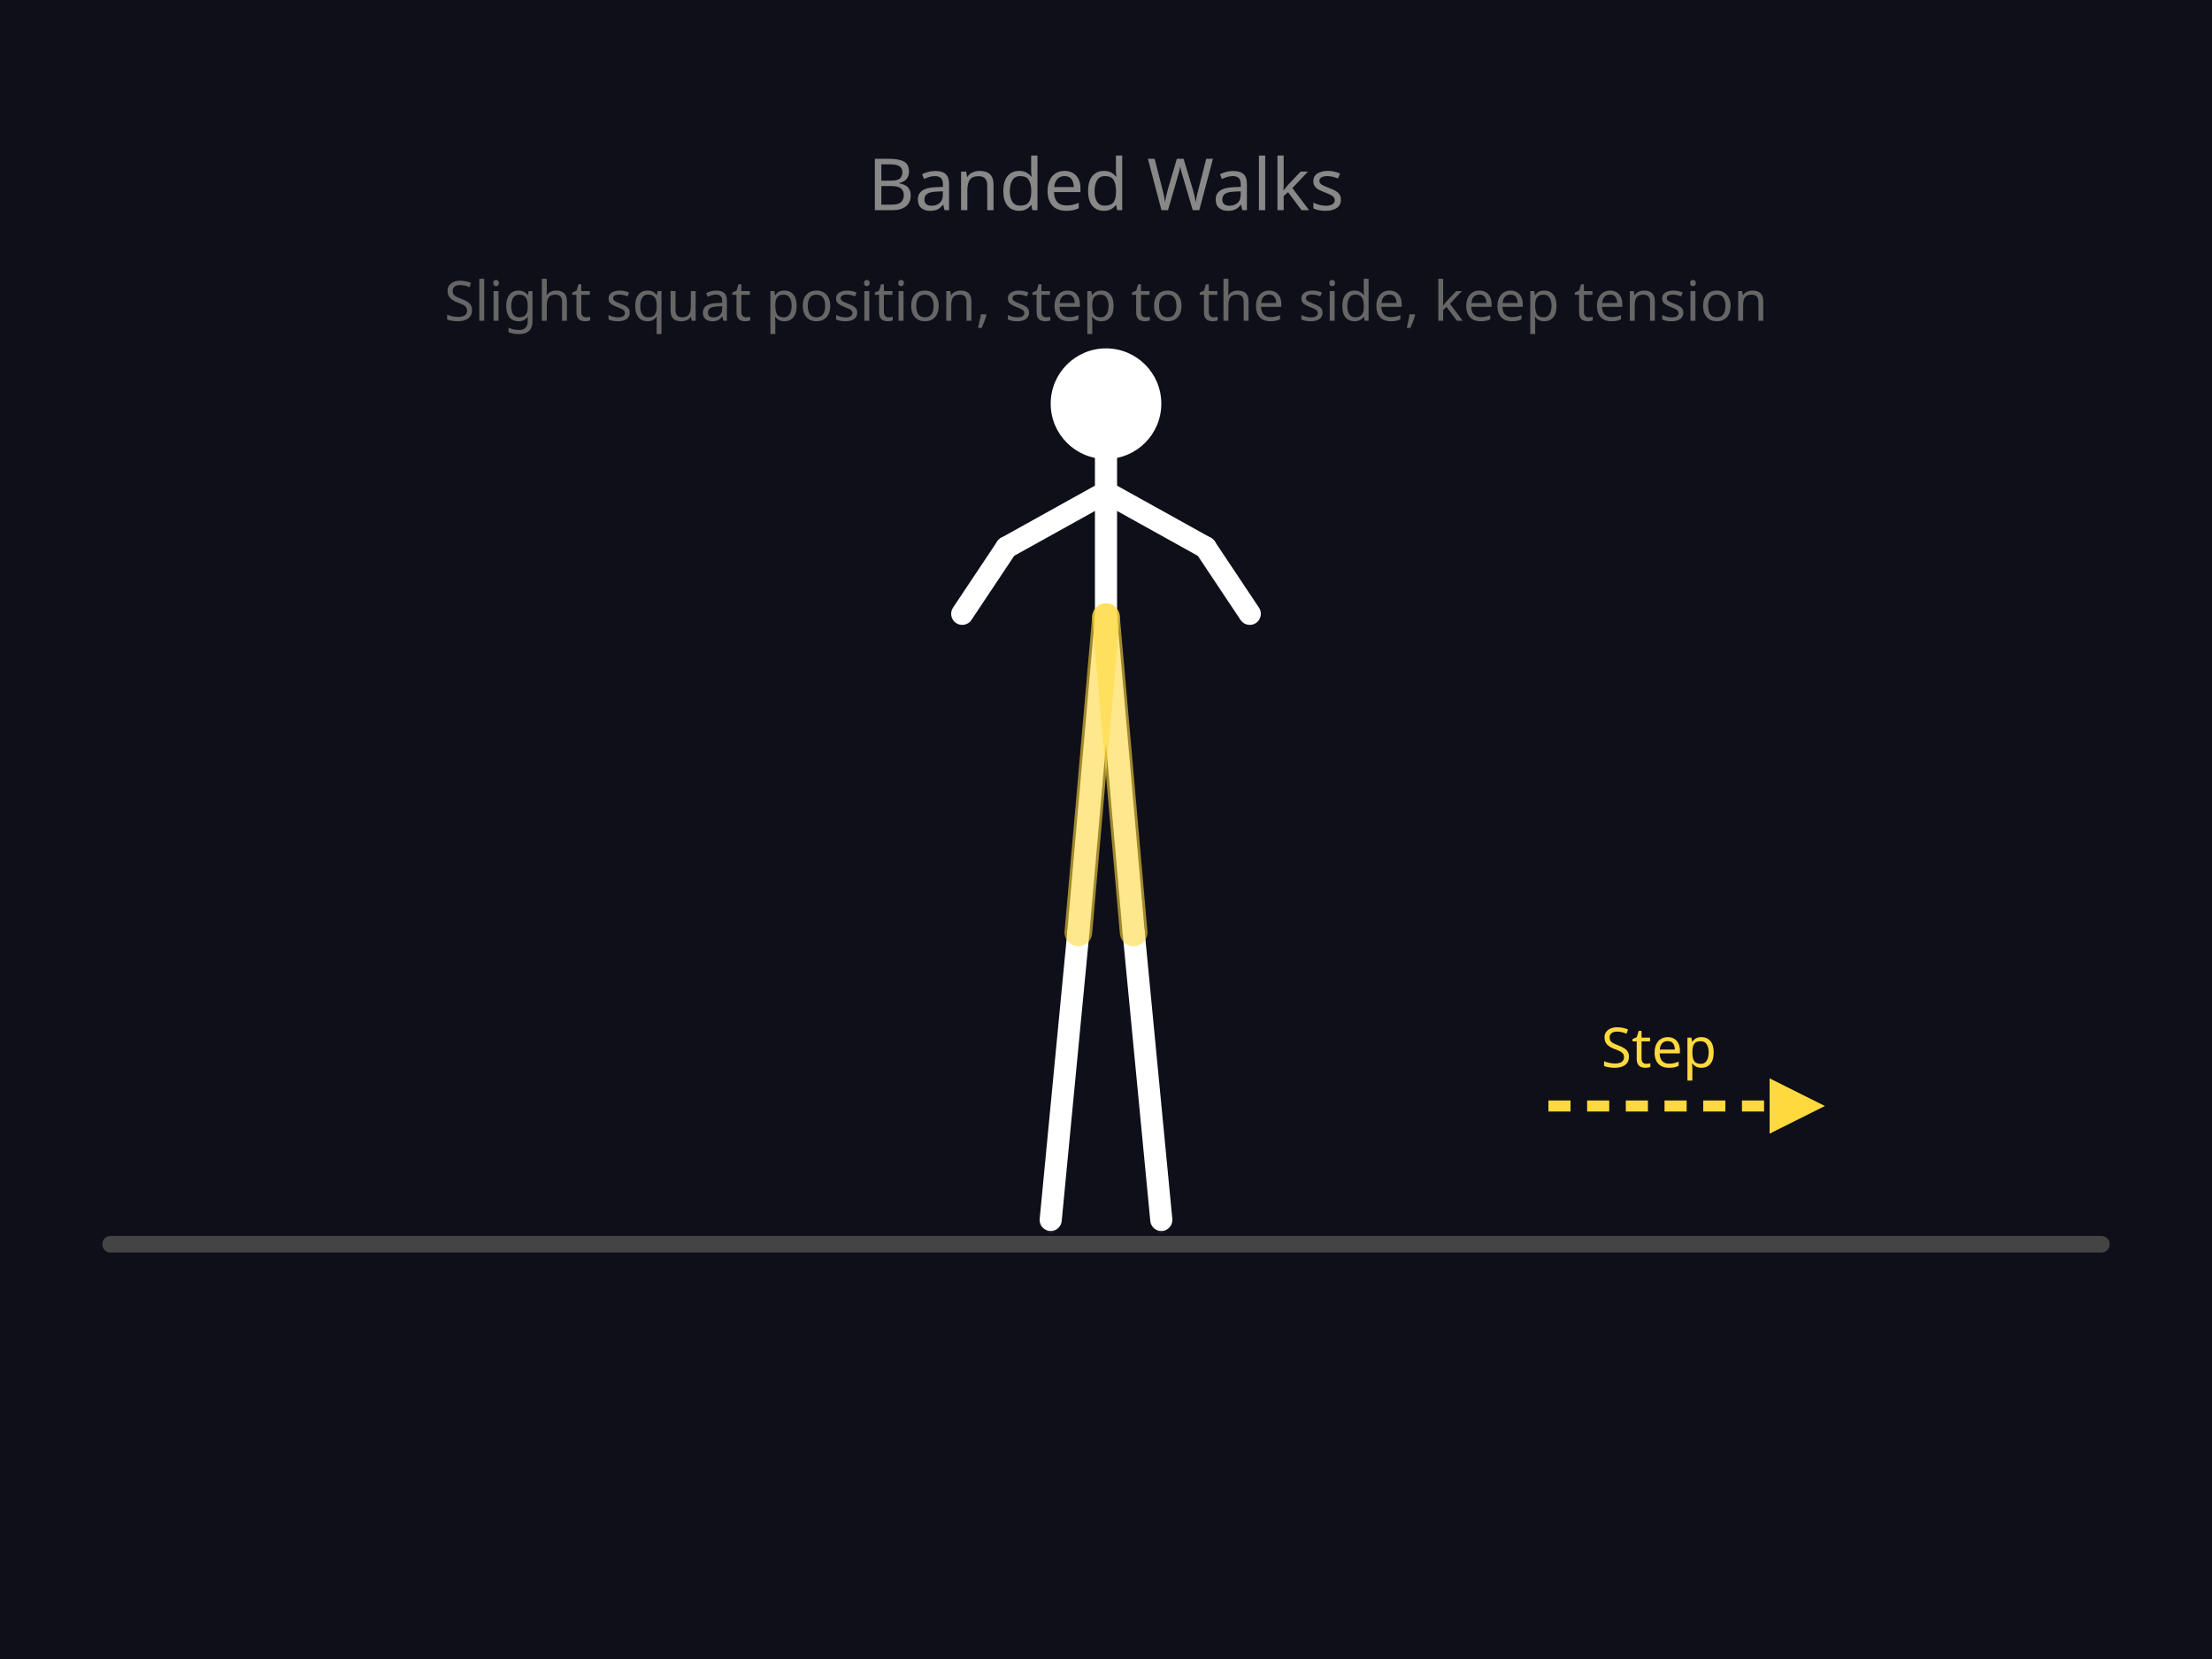
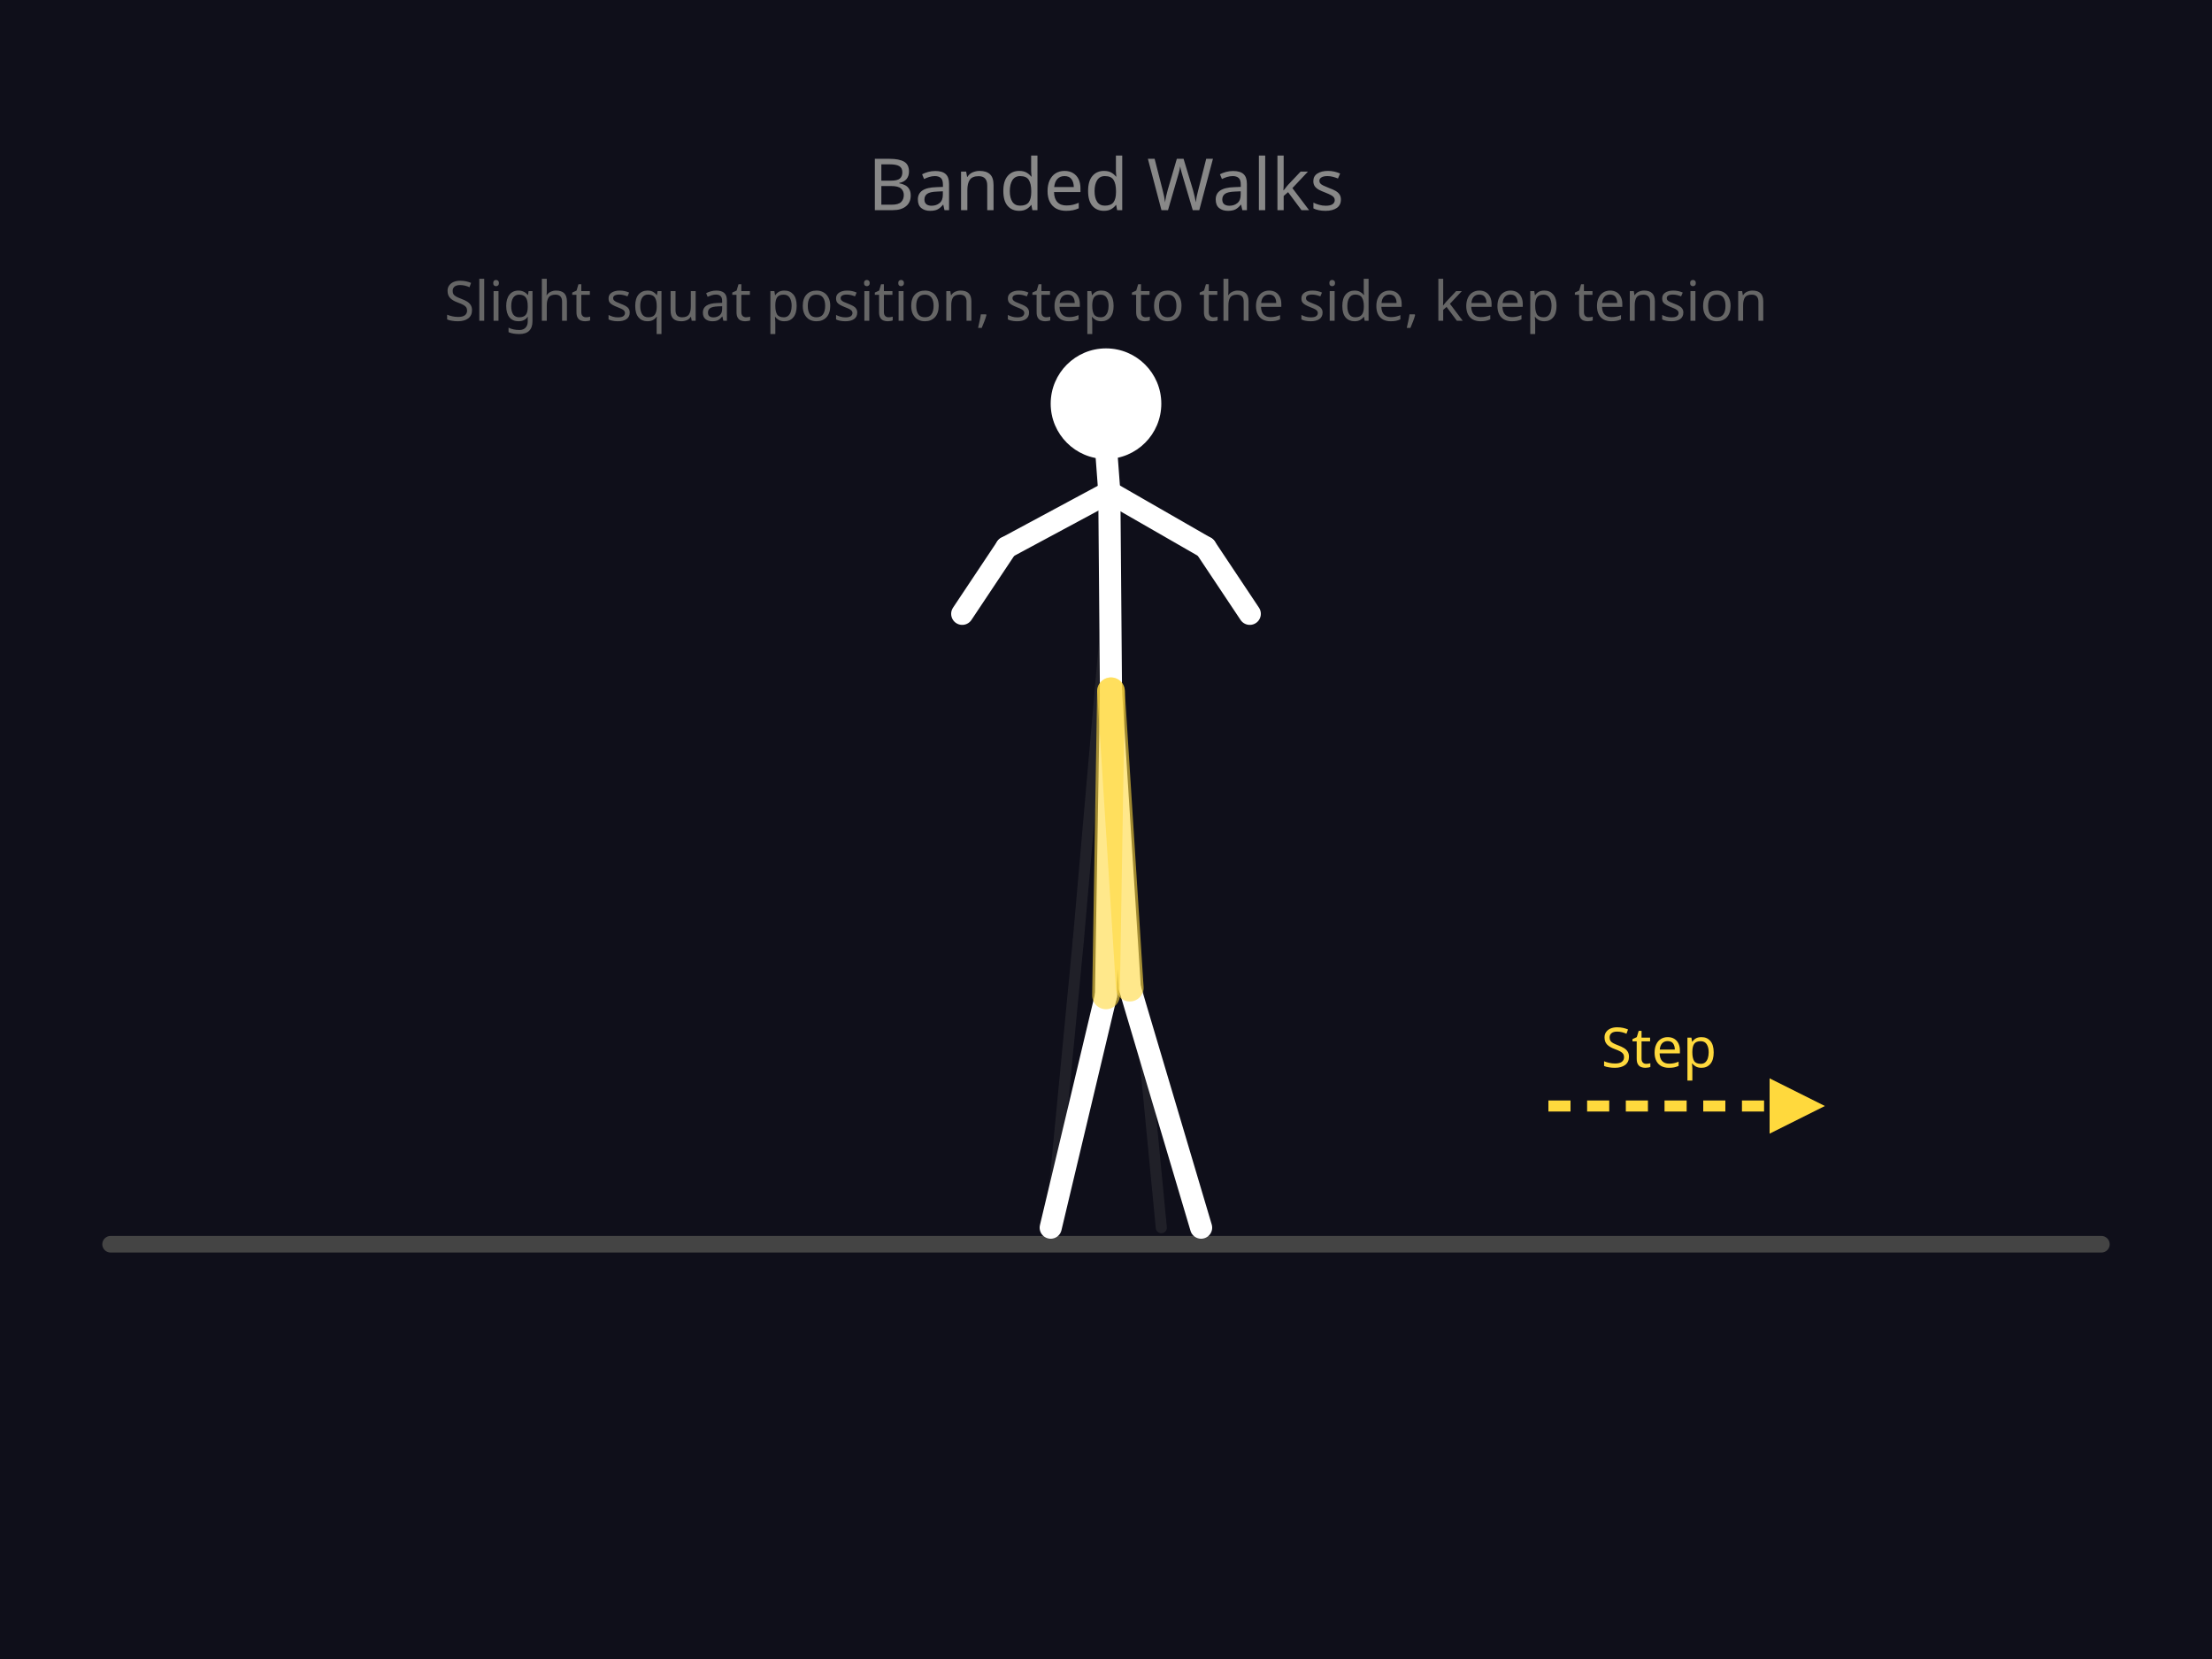
<svg xmlns="http://www.w3.org/2000/svg" viewBox="0 0 400 300">
  <rect width="400" height="300" fill="#0f0f1a" />
  <line x1="20" y1="225" x2="380" y2="225" stroke="#444" stroke-width="3" stroke-linecap="round" />
  <text x="200" y="38" fill="#888" font-size="13" font-family="sans-serif" text-anchor="middle">Banded Walks</text>
  <text x="200" y="58" fill="#666" font-size="10" font-family="sans-serif" text-anchor="middle">Slight squat position, step to the side, keep tension</text>
  <g stroke="#555" stroke-width="2" fill="none" stroke-linecap="round" stroke-linejoin="round" opacity="0.25">
    <circle cx="200" cy="73" r="10" fill="#444" stroke="none" />
    <line x1="200" y1="73" x2="200" y2="81" />
    <line x1="200" y1="81" x2="200" y2="89" />
    <line x1="200" y1="89" x2="200" y2="113" />
    <line x1="200" y1="89" x2="182" y2="99" />
    <line x1="182" y1="99" x2="174" y2="111" />
    <line x1="200" y1="89" x2="218" y2="99" />
    <line x1="218" y1="99" x2="226" y2="111" />
    <line x1="200" y1="113" x2="195" y2="170" />
    <line x1="195" y1="170" x2="190" y2="222" />
    <line x1="200" y1="113" x2="205" y2="170" />
    <line x1="205" y1="170" x2="210" y2="222" />
  </g>
  <g stroke="#FFF" stroke-width="4" fill="none" stroke-linecap="round" stroke-linejoin="round">
    <circle cx="200" cy="73" r="10" fill="#FFF" stroke="none" />
    <line x1="200" y1="73" x2="200" y2="81" />
-     <line x1="200" y1="81" x2="200" y2="89" />
-     <line x1="200" y1="89" x2="200" y2="111.6" />
-     <line x1="200" y1="89" x2="182" y2="99" />
+     <line x1="200" y1="81" x2="200.6" y2="89" />
+     <line x1="200.6" y1="89" x2="200.9" y2="125" />
+     <line x1="200.6" y1="89" x2="182" y2="99" />
    <line x1="182" y1="99" x2="174" y2="111" />
-     <line x1="200" y1="89" x2="218" y2="99" />
+     <line x1="200.6" y1="89" x2="218" y2="99" />
    <line x1="218" y1="99" x2="226" y2="111" />
-     <line x1="200" y1="111.6" x2="195" y2="168.6" />
-     <line x1="195" y1="168.6" x2="190" y2="220.6" />
-     <line x1="200" y1="111.6" x2="205" y2="168.6" />
-     <line x1="205" y1="168.6" x2="210" y2="220.6" />
-     <line x1="200" y1="111.6" x2="195" y2="168.6" stroke="#FFD93D" stroke-width="5" opacity="0.6" />
-     <line x1="200" y1="111.6" x2="205" y2="168.6" stroke="#FFD93D" stroke-width="5" opacity="0.6" />
+     <line x1="200.9" y1="125" x2="200" y2="180" />
+     <line x1="200" y1="180" x2="190" y2="222" />
+     <line x1="200.9" y1="125" x2="204.3" y2="178.6" />
+     <line x1="204.3" y1="178.6" x2="217.2" y2="222" />
+     <line x1="200.9" y1="125" x2="200" y2="180" stroke="#FFD93D" stroke-width="5" opacity="0.6" />
+     <line x1="200.9" y1="125" x2="204.3" y2="178.6" stroke="#FFD93D" stroke-width="5" opacity="0.6" />
  </g>
  <line x1="280" y1="200" x2="320" y2="200" stroke="#FFD93D" stroke-width="2" stroke-dasharray="4,3" />
  <polygon points="320,195 330,200 320,205" fill="#FFD93D" />
  <text x="300" y="193" fill="#FFD93D" font-size="10" text-anchor="middle" font-family="sans-serif">Step</text>
</svg>
